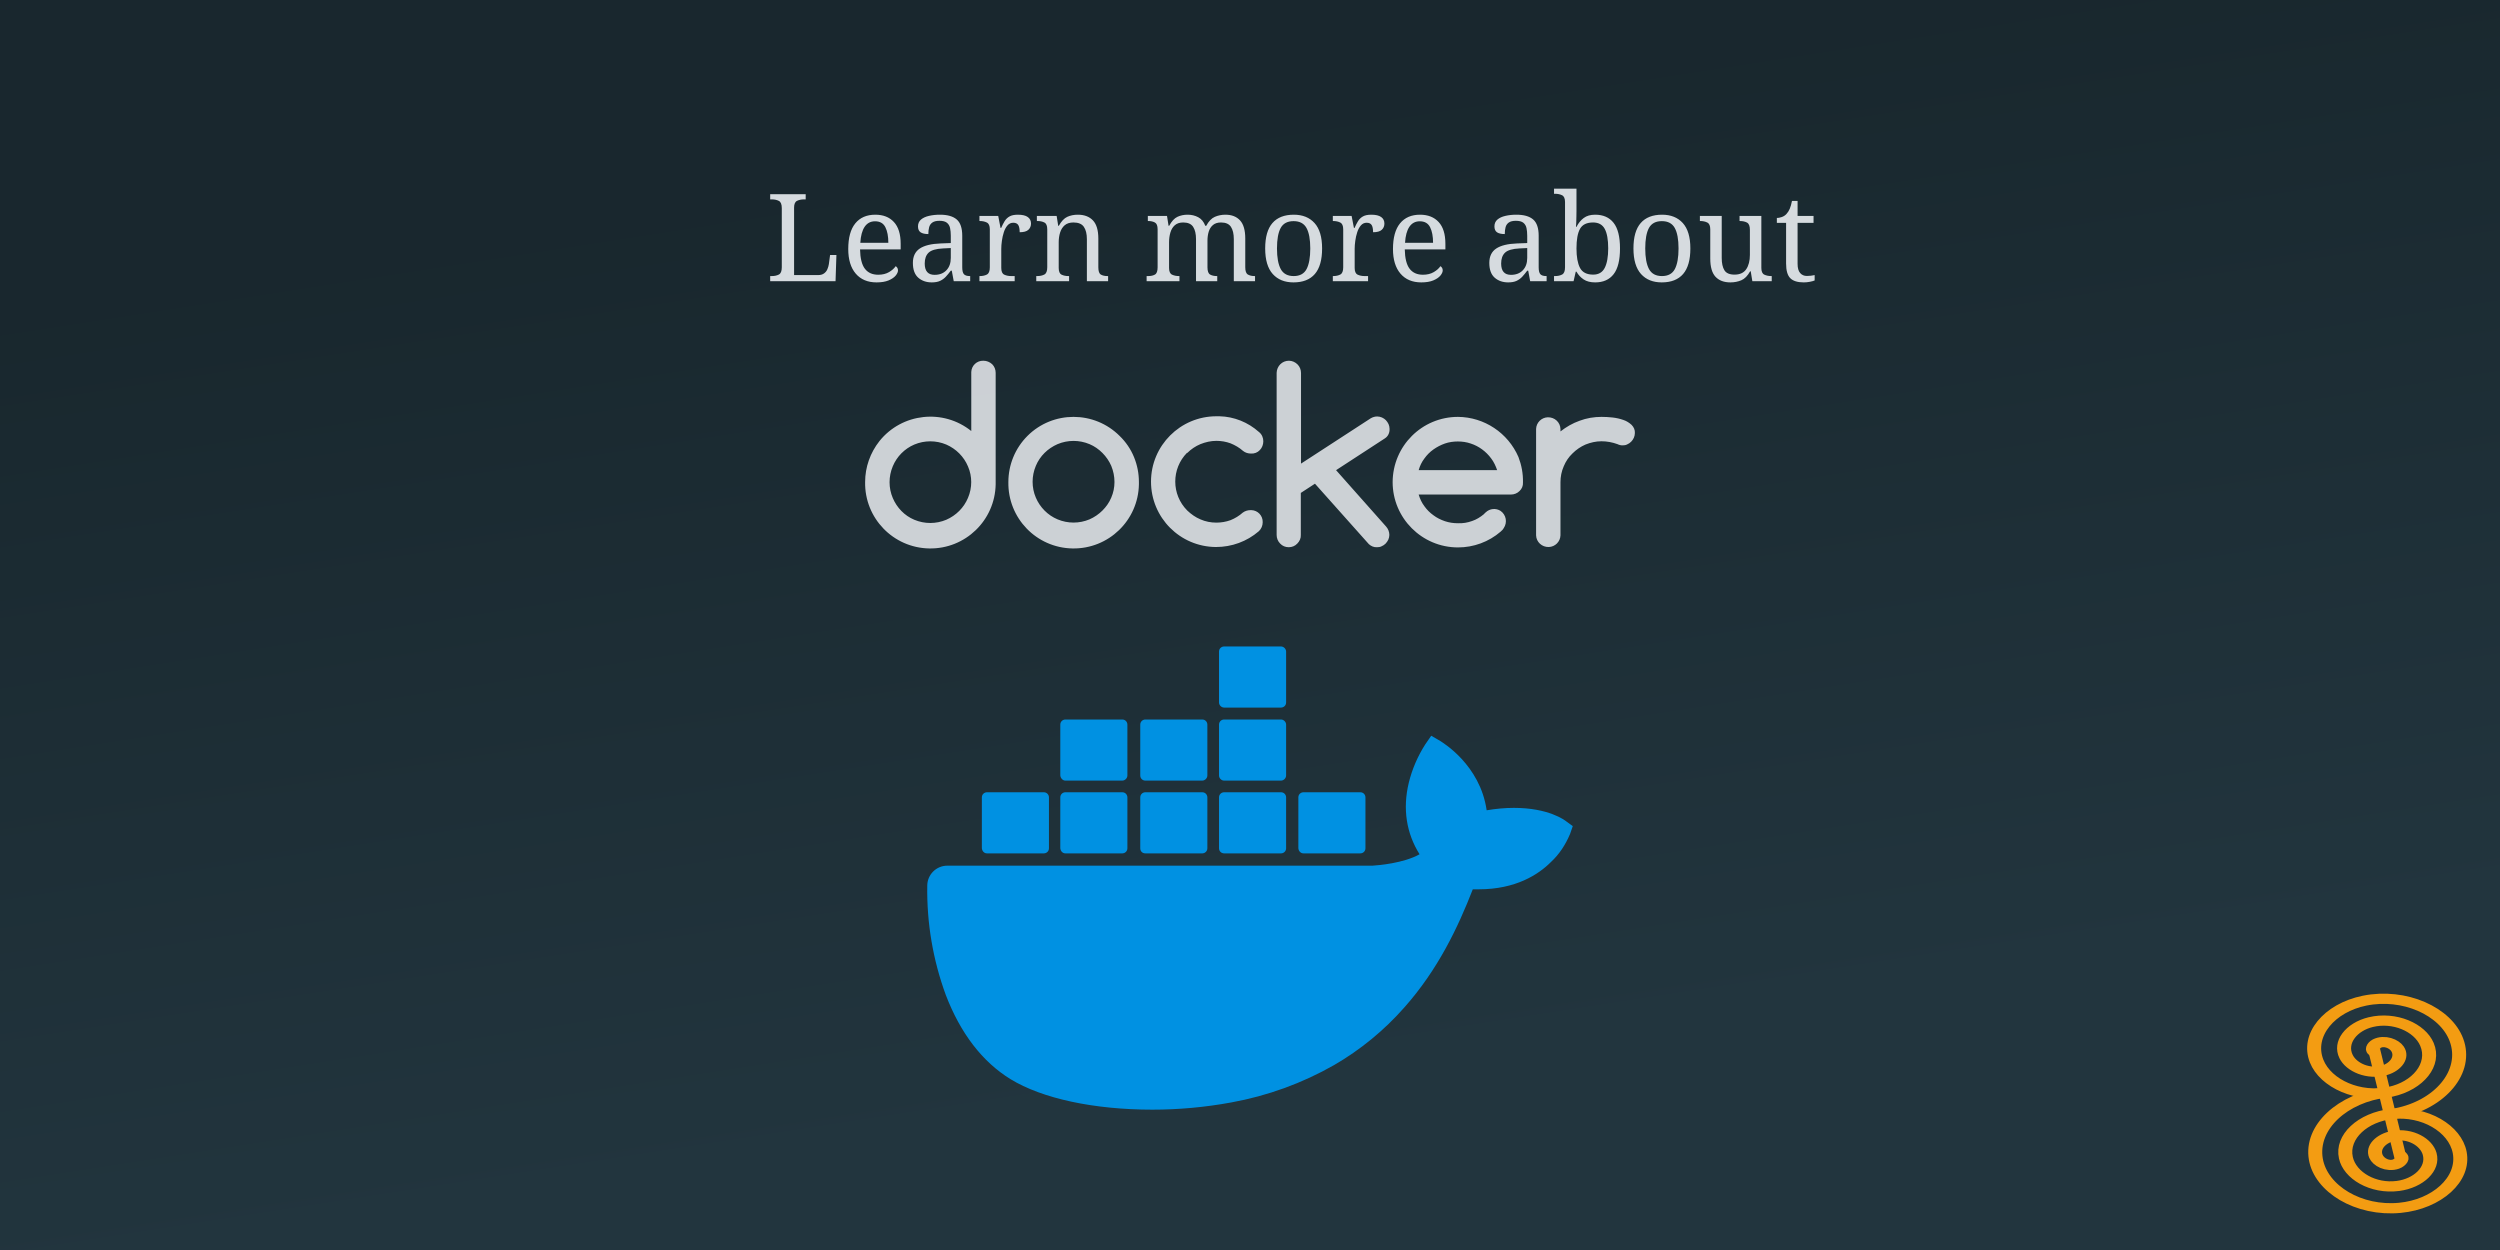
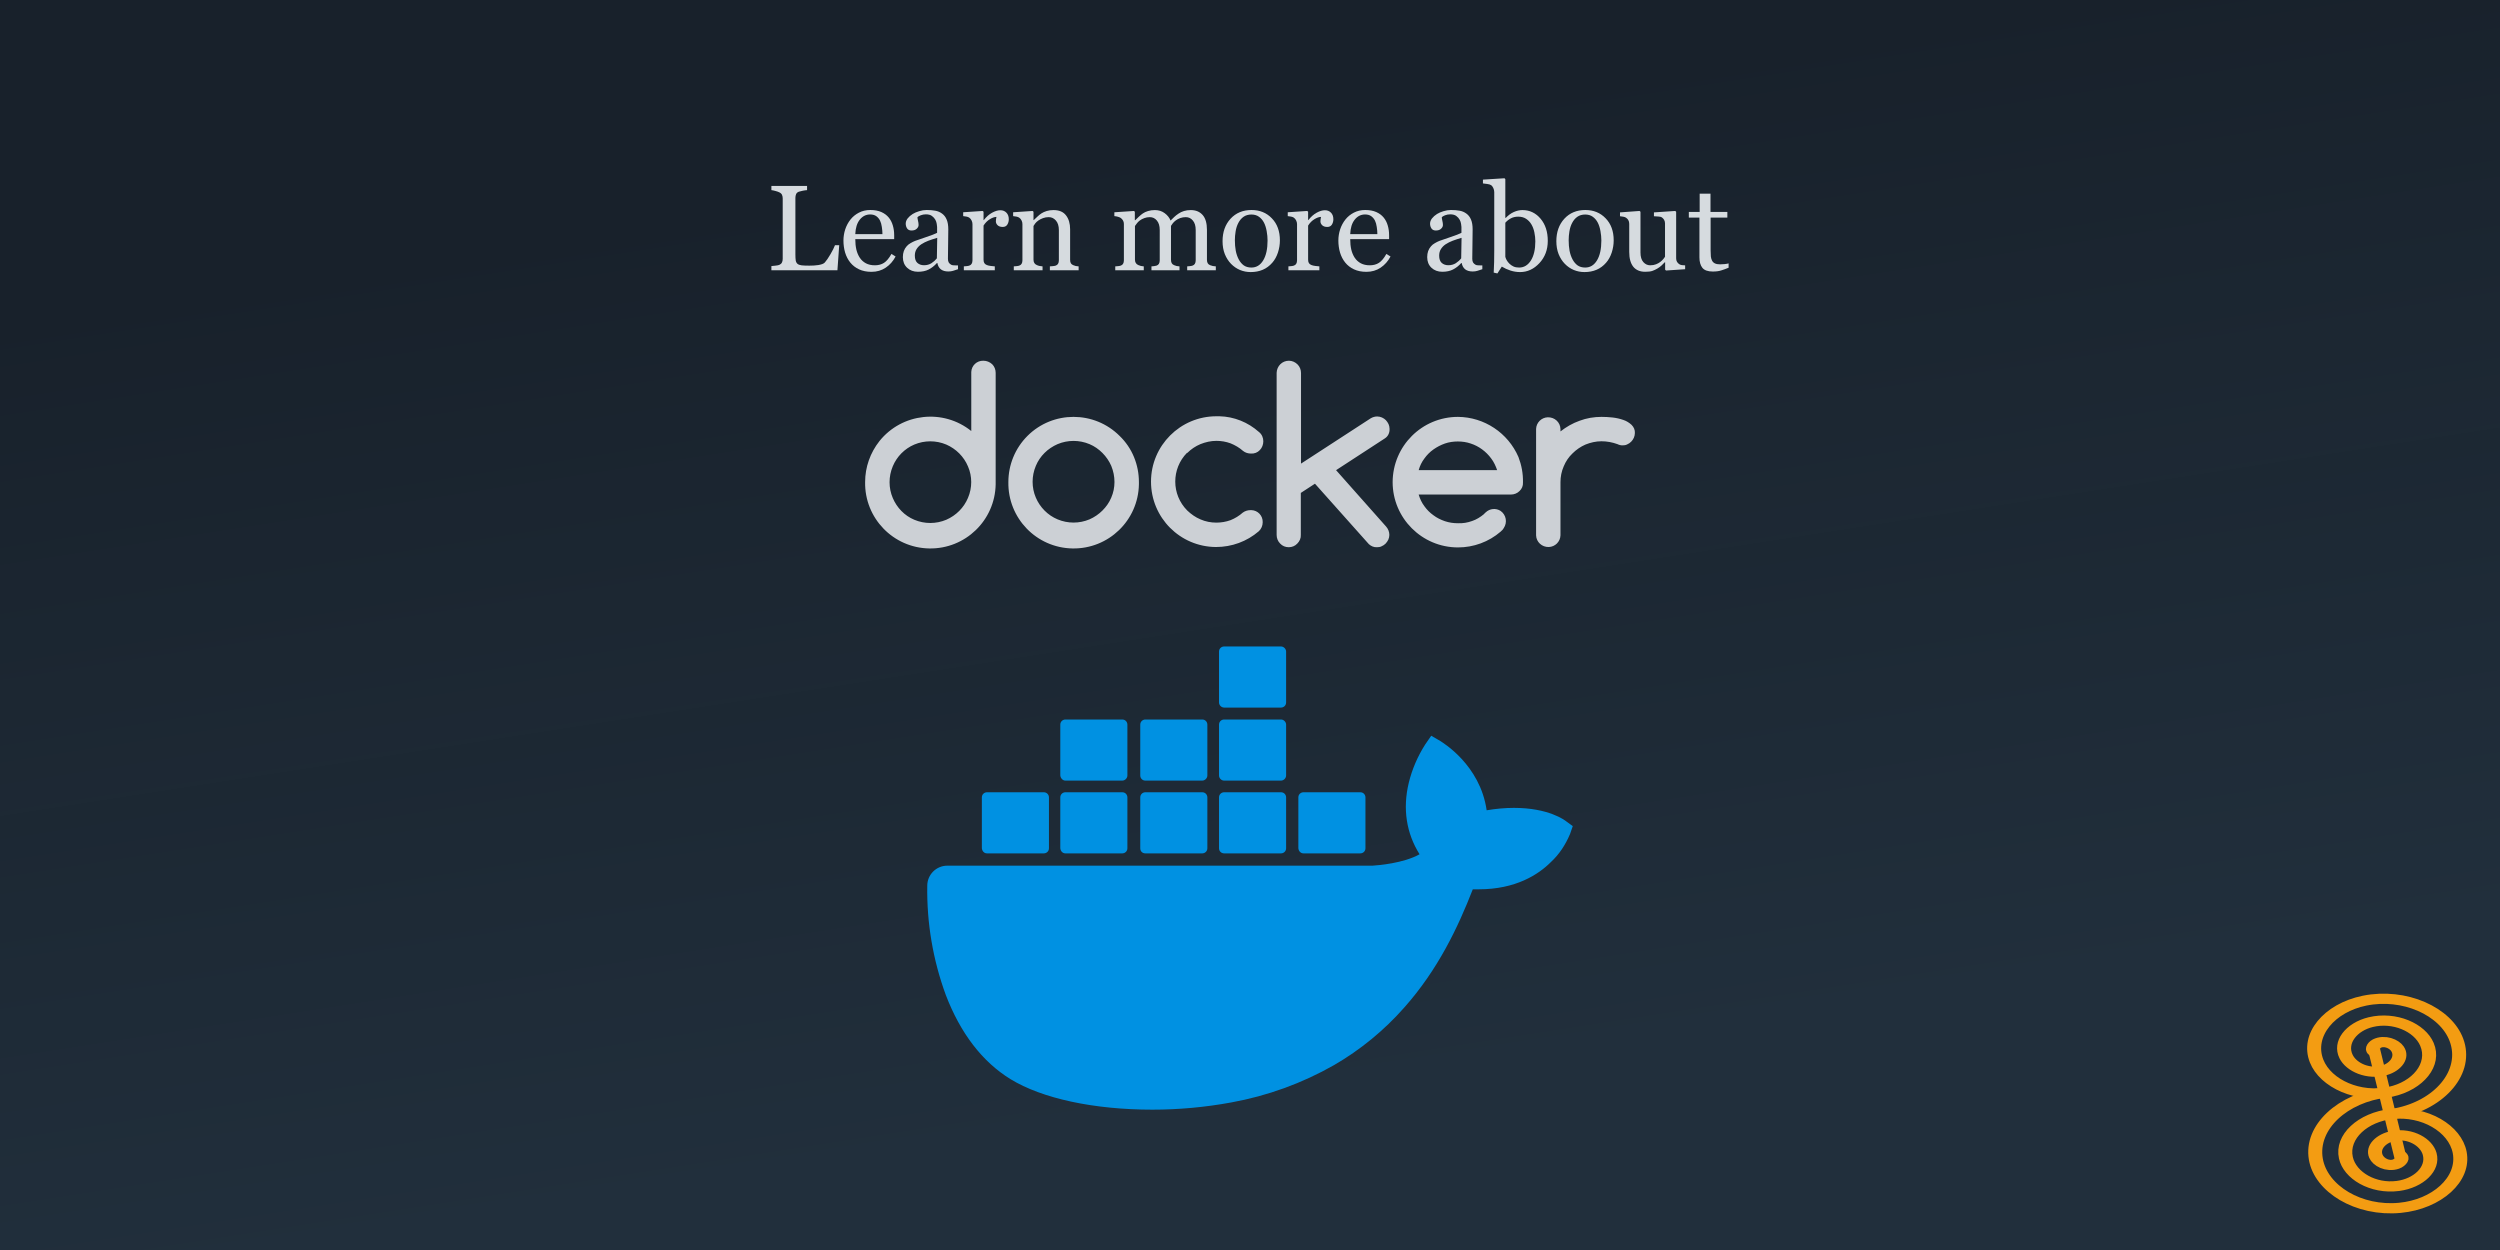
<svg xmlns="http://www.w3.org/2000/svg" xmlns:xlink="http://www.w3.org/1999/xlink" width="1024" height="512" viewBox="0 0 1024 512" id="svg2" version="1.1">
  <defs id="defs4">
    <linearGradient id="linearGradient4542">
      <stop style="stop-color:#ebedef;stop-opacity:1;" offset="0" id="stop4538" />
      <stop style="stop-color:#ebedef;stop-opacity:0;" offset="1" id="stop4540" />
    </linearGradient>
    <rect x="-53.125" y="1432.55" width="862.5" height="918.75" id="rect1298" />
    <linearGradient id="linearGradient5741">
-       <stop style="stop-color:#212f3c;stop-opacity:0.941" offset="0" id="stop5743" />
-       <stop style="stop-color:#17202a;stop-opacity:0.941" offset="1" id="stop5745" />
+       <stop style="stop-color:#212f3c;stop-opacity:1" offset="0" id="stop5743" />
+       <stop style="stop-color:#17202a;stop-opacity:0.996" offset="1" id="stop5745" />
    </linearGradient>
    <linearGradient xlink:href="#linearGradient5741" id="linearGradient5747" x1="553.625" y1="989.862" x2="491.688" y2="591.425" gradientUnits="userSpaceOnUse" gradientTransform="translate(1.062557,-1.312378)" />
    <linearGradient xlink:href="#linearGradient4542" id="linearGradient4544" x1="315.54" y1="637.812" x2="707.315" y2="637.812" gradientUnits="userSpaceOnUse" />
  </defs>
  <g style="display:inline" id="layer1" transform="translate(0,-540.3622)">
-     <rect style="opacity:1;fill:#22995f;fill-opacity:0.941;stroke:none;stroke-width:5;stroke-linecap:round;stroke-linejoin:round;stroke-miterlimit:4;stroke-dasharray:none;stroke-opacity:1" id="rect4164" width="1024" height="512" x="0" y="540.362" />
    <rect style="opacity:1;fill:url(#linearGradient5747);fill-opacity:1;stroke:none;stroke-width:5;stroke-linecap:round;stroke-linejoin:round;stroke-miterlimit:4;stroke-dasharray:none;stroke-opacity:1" id="rect4164-4" width="1024" height="512" x="0" y="540.362" />
    <flowRoot xml:space="preserve" id="flowRoot4235" style="font-style:normal;font-weight:normal;line-height:0.01%;font-family:sans-serif;letter-spacing:0px;word-spacing:0px;fill:#000000;fill-opacity:1;stroke:none;stroke-width:1px;stroke-linecap:butt;stroke-linejoin:miter;stroke-opacity:1" transform="matrix(0.9989634,0,0,0.9974429,1.061456,1.381783)">
      <flowRegion id="flowRegion4237">
        <rect id="rect4239" width="218.75" height="14.062" x="150.781" y="642.969" />
      </flowRegion>
      <flowPara id="flowPara4241" style="font-size:10px;line-height:1.25"> </flowPara>
    </flowRoot>
-     <text xml:space="preserve" style="font-style:normal;font-variant:normal;font-weight:normal;font-stretch:normal;line-height:0%;font-family:Georgia;-inkscape-font-specification:Georgia;letter-spacing:0px;word-spacing:0px;fill:#d6dbdf;fill-opacity:1;stroke:none;stroke-width:1px;stroke-linecap:butt;stroke-linejoin:miter;stroke-opacity:1" x="313.335" y="656.029" id="text4440" transform="scale(1.000762,0.9992387)">
-       <tspan id="tspan4442" x="313.335" y="656.029" style="font-style:normal;font-variant:normal;font-weight:normal;font-stretch:normal;font-size:49.91px;line-height:1.25;font-family:Georgia;-inkscape-font-specification:Georgia;fill:#d6dbdf;fill-opacity:1">Learn more about</tspan>
-     </text>
+     <g aria-label="Learn more about" transform="scale(1.000762,0.9992387)" style="font-style:normal;font-variant:normal;font-weight:normal;font-stretch:normal;line-height:0%;font-family:Georgia;-inkscape-font-specification:Georgia;letter-spacing:0px;word-spacing:0px;fill:#d6dbdf;fill-opacity:1;stroke:none;stroke-width:1px;stroke-linecap:butt;stroke-linejoin:miter;stroke-opacity:1" id="text4440">
+       <path d="m 343.48,641.283 -0.731,10.284 h -27.027 v -1.73 q 0.585,-0.049 1.682,-0.171 1.121,-0.122 1.56,-0.317 0.731,-0.317 1.048,-0.926 0.341,-0.609 0.341,-1.56 v -24.76 q 0,-0.829 -0.292,-1.462 -0.268,-0.634 -1.097,-1.024 -0.561,-0.292 -1.584,-0.561 -0.999,-0.292 -1.657,-0.341 v -1.73 h 14.598 v 1.73 q -0.682,0.024 -1.779,0.244 -1.072,0.219 -1.56,0.39 -0.829,0.292 -1.145,0.999 -0.292,0.707 -0.292,1.511 v 23.225 q 0,1.608 0.146,2.51 0.171,0.877 0.755,1.365 0.561,0.439 1.657,0.585 1.121,0.122 3.119,0.122 0.902,0 1.877,-0.049 0.975,-0.049 1.852,-0.195 0.853,-0.146 1.56,-0.39 0.731,-0.268 1.072,-0.658 0.999,-1.121 2.315,-3.387 1.34,-2.291 1.852,-3.704 z" style="font-style:normal;font-variant:normal;font-weight:normal;font-stretch:normal;font-size:49.91px;line-height:1.25;font-family:Georgia;-inkscape-font-specification:Georgia;fill:#d6dbdf;fill-opacity:1" id="path843" />
+       <path d="m 366.559,645.914 q -1.511,2.876 -4.045,4.582 -2.534,1.706 -5.824,1.706 -2.9,0 -5.093,-1.024 -2.169,-1.024 -3.582,-2.778 -1.413,-1.755 -2.12,-4.094 -0.682,-2.34 -0.682,-4.947 0,-2.34 0.731,-4.582 0.755,-2.266 2.193,-4.07 1.389,-1.73 3.436,-2.778 2.071,-1.072 4.63,-1.072 2.632,0 4.508,0.829 1.877,0.829 3.046,2.266 1.121,1.365 1.657,3.217 0.561,1.852 0.561,4.021 v 1.608 h -15.914 q 0,2.364 0.439,4.289 0.463,1.925 1.438,3.387 0.95,1.413 2.486,2.242 1.535,0.804 3.656,0.804 2.169,0 3.729,-0.999 1.584,-1.024 3.046,-3.656 z m -5.386,-9.163 q 0,-1.365 -0.244,-2.924 -0.219,-1.56 -0.731,-2.608 -0.561,-1.121 -1.535,-1.828 -0.975,-0.707 -2.51,-0.707 -2.559,0 -4.265,2.145 -1.682,2.12 -1.828,5.922 z" style="font-style:normal;font-variant:normal;font-weight:normal;font-stretch:normal;font-size:49.91px;line-height:1.25;font-family:Georgia;-inkscape-font-specification:Georgia;fill:#d6dbdf;fill-opacity:1" id="path845" />
+       <path d="m 392.099,651.129 q -1.145,0.414 -2.023,0.658 -0.853,0.268 -1.95,0.268 -1.901,0 -3.046,-0.877 -1.121,-0.902 -1.438,-2.608 h -0.146 q -1.584,1.755 -3.412,2.681 -1.803,0.926 -4.362,0.926 -2.705,0 -4.46,-1.657 -1.73,-1.657 -1.73,-4.338 0,-1.389 0.39,-2.486 0.39,-1.097 1.17,-1.974 0.609,-0.731 1.608,-1.292 0.999,-0.585 1.877,-0.926 1.097,-0.414 4.435,-1.535 3.363,-1.121 4.533,-1.755 v -2.413 q 0,-0.317 -0.146,-1.219 -0.122,-0.902 -0.561,-1.706 -0.487,-0.902 -1.389,-1.56 -0.877,-0.682 -2.51,-0.682 -1.121,0 -2.096,0.39 -0.95,0.366 -1.34,0.78 0,0.487 0.219,1.438 0.244,0.95 0.244,1.755 0,0.853 -0.78,1.56 -0.755,0.707 -2.12,0.707 -1.219,0 -1.803,-0.853 -0.561,-0.877 -0.561,-1.95 0,-1.121 0.78,-2.145 0.804,-1.024 2.071,-1.828 1.097,-0.682 2.656,-1.145 1.56,-0.487 3.046,-0.487 2.047,0 3.558,0.292 1.535,0.268 2.778,1.194 1.243,0.902 1.877,2.461 0.658,1.535 0.658,3.972 0,3.485 -0.073,6.19 -0.073,2.681 -0.073,5.873 0,0.95 0.317,1.511 0.341,0.561 1.024,0.95 0.366,0.219 1.145,0.244 0.804,0.024 1.633,0.024 z m -8.505,-12.867 q -2.071,0.609 -3.631,1.194 -1.56,0.585 -2.9,1.462 -1.218,0.829 -1.925,1.974 -0.707,1.121 -0.707,2.681 0,2.023 1.048,2.973 1.072,0.95 2.705,0.95 1.73,0 3.046,-0.829 1.316,-0.853 2.218,-1.998 z" style="font-style:normal;font-variant:normal;font-weight:normal;font-stretch:normal;font-size:49.91px;line-height:1.25;font-family:Georgia;-inkscape-font-specification:Georgia;fill:#d6dbdf;fill-opacity:1" id="path847" />
+       <path d="m 412.887,630.634 q 0,1.243 -0.609,2.218 -0.609,0.95 -1.877,0.95 -1.365,0 -2.096,-0.707 -0.707,-0.707 -0.707,-1.56 0,-0.536 0.073,-0.975 0.098,-0.439 0.171,-0.877 -1.145,0 -2.681,0.926 -1.535,0.926 -2.608,2.632 v 13.988 q 0,0.853 0.317,1.389 0.341,0.536 1.048,0.804 0.609,0.244 1.56,0.366 0.975,0.122 1.682,0.171 v 1.608 h -12.672 v -1.608 q 0.561,-0.049 1.145,-0.098 0.609,-0.049 1.048,-0.195 0.682,-0.219 0.999,-0.755 0.341,-0.561 0.341,-1.438 v -14.841 q 0,-0.755 -0.366,-1.487 -0.341,-0.731 -0.975,-1.17 -0.463,-0.292 -1.097,-0.414 -0.634,-0.146 -1.365,-0.195 v -1.584 l 7.993,-0.536 0.341,0.341 v 3.387 h 0.122 q 1.511,-1.974 3.363,-2.998 1.852,-1.024 3.387,-1.024 1.535,0 2.486,0.999 0.975,0.999 0.975,2.681 z" style="font-style:normal;font-variant:normal;font-weight:normal;font-stretch:normal;font-size:49.91px;line-height:1.25;font-family:Georgia;-inkscape-font-specification:Georgia;fill:#d6dbdf;fill-opacity:1" id="path849" />
+       <path d="m 441.473,651.568 h -11.771 v -1.608 q 0.561,-0.049 1.219,-0.098 0.682,-0.049 1.121,-0.195 0.682,-0.219 0.999,-0.755 0.341,-0.561 0.341,-1.438 V 635.118 q 0,-2.559 -1.219,-3.948 -1.194,-1.389 -2.924,-1.389 -1.292,0 -2.364,0.414 -1.072,0.39 -1.901,0.975 -0.804,0.561 -1.292,1.219 -0.463,0.634 -0.682,1.024 v 13.818 q 0,0.829 0.341,1.365 0.341,0.536 1.024,0.829 0.512,0.244 1.097,0.366 0.609,0.122 1.243,0.171 v 1.608 h -11.771 v -1.608 q 0.561,-0.049 1.145,-0.098 0.609,-0.049 1.048,-0.195 0.682,-0.219 0.999,-0.755 0.341,-0.561 0.341,-1.438 v -14.841 q 0,-0.829 -0.366,-1.511 -0.341,-0.707 -0.975,-1.145 -0.463,-0.292 -1.097,-0.414 -0.634,-0.146 -1.365,-0.195 v -1.584 l 7.993,-0.536 0.341,0.341 v 3.387 h 0.122 q 0.585,-0.585 1.462,-1.389 0.877,-0.829 1.657,-1.34 0.902,-0.585 2.145,-0.975 1.243,-0.39 2.803,-0.39 3.461,0 5.118,2.169 1.682,2.145 1.682,5.727 v 12.502 q 0,0.853 0.292,1.389 0.292,0.512 0.999,0.804 0.585,0.244 0.999,0.341 0.439,0.098 1.194,0.146 z" style="font-style:normal;font-variant:normal;font-weight:normal;font-stretch:normal;font-size:49.91px;line-height:1.25;font-family:Georgia;-inkscape-font-specification:Georgia;fill:#d6dbdf;fill-opacity:1" id="path851" />
+       <path d="m 497.622,651.568 h -11.722 v -1.608 q 0.561,-0.049 1.121,-0.098 0.585,-0.049 1.024,-0.195 0.682,-0.219 0.999,-0.755 0.341,-0.561 0.341,-1.438 v -12.404 q 0,-2.534 -1.17,-3.899 -1.145,-1.389 -2.876,-1.389 -1.194,0 -2.242,0.366 -1.048,0.366 -1.925,1.024 -0.707,0.536 -1.194,1.17 -0.463,0.609 -0.707,1.024 v 13.867 q 0,0.853 0.292,1.413 0.292,0.536 0.999,0.829 0.561,0.219 0.999,0.341 0.463,0.098 1.194,0.146 v 1.608 h -11.478 v -1.608 q 0.561,-0.049 1.072,-0.098 0.536,-0.049 0.975,-0.195 0.682,-0.219 0.999,-0.755 0.341,-0.561 0.341,-1.438 v -12.404 q 0,-2.534 -1.17,-3.899 -1.145,-1.389 -2.876,-1.389 -1.194,0 -2.242,0.39 -1.048,0.366 -1.925,1.024 -0.707,0.536 -1.194,1.219 -0.487,0.658 -0.731,0.999 v 13.769 q 0,0.829 0.341,1.389 0.341,0.561 1.024,0.853 0.512,0.244 1.048,0.366 0.536,0.122 1.194,0.171 v 1.608 h -11.673 v -1.608 q 0.561,-0.049 1.145,-0.098 0.609,-0.049 1.048,-0.195 0.682,-0.219 0.999,-0.755 0.341,-0.561 0.341,-1.438 v -14.939 q 0,-0.78 -0.366,-1.389 -0.341,-0.634 -0.975,-1.072 -0.463,-0.292 -1.145,-0.463 -0.682,-0.195 -1.413,-0.244 v -1.584 l 8.042,-0.536 0.341,0.341 v 3.436 h 0.171 q 0.609,-0.609 1.487,-1.438 0.877,-0.829 1.633,-1.34 0.853,-0.585 2.12,-0.975 1.292,-0.39 2.778,-0.39 2.34,0 4.021,1.267 1.682,1.243 2.413,3.022 0.877,-0.853 1.535,-1.487 0.682,-0.658 1.779,-1.389 0.926,-0.634 2.169,-1.024 1.267,-0.39 2.803,-0.39 3.046,0 4.825,1.998 1.779,1.998 1.779,6.141 v 12.209 q 0,0.853 0.292,1.413 0.292,0.536 0.999,0.829 0.561,0.219 1.097,0.341 0.561,0.098 1.243,0.146 z" style="font-style:normal;font-variant:normal;font-weight:normal;font-stretch:normal;font-size:49.91px;line-height:1.25;font-family:Georgia;-inkscape-font-specification:Georgia;fill:#d6dbdf;fill-opacity:1" id="path853" />
+       <path d="m 523.844,639.309 q 0,2.534 -0.804,4.996 -0.804,2.437 -2.291,4.143 -1.682,1.95 -3.899,2.9 -2.218,0.95 -4.972,0.95 -2.291,0 -4.362,-0.853 -2.071,-0.877 -3.68,-2.534 -1.584,-1.633 -2.534,-3.972 -0.926,-2.364 -0.926,-5.288 0,-5.63 3.266,-9.212 3.29,-3.582 8.603,-3.582 5.045,0 8.31,3.412 3.29,3.387 3.29,9.041 z m -5.045,0.049 q 0,-1.828 -0.366,-3.85 -0.366,-2.047 -1.097,-3.461 -0.78,-1.511 -2.047,-2.413 -1.267,-0.926 -3.095,-0.926 -1.877,0 -3.217,0.926 -1.316,0.926 -2.145,2.534 -0.78,1.487 -1.097,3.387 -0.317,1.901 -0.317,3.68 0,2.34 0.366,4.338 0.39,1.974 1.218,3.534 0.829,1.56 2.071,2.461 1.267,0.877 3.119,0.877 3.046,0 4.825,-2.949 1.779,-2.949 1.779,-8.14 z" style="font-style:normal;font-variant:normal;font-weight:normal;font-stretch:normal;font-size:49.91px;line-height:1.25;font-family:Georgia;-inkscape-font-specification:Georgia;fill:#d6dbdf;fill-opacity:1" id="path855" />
+       <path d="m 545.729,630.634 q 0,1.243 -0.609,2.218 -0.609,0.95 -1.877,0.95 -1.365,0 -2.096,-0.707 -0.707,-0.707 -0.707,-1.56 0,-0.536 0.073,-0.975 0.098,-0.439 0.171,-0.877 -1.145,0 -2.681,0.926 -1.535,0.926 -2.608,2.632 v 13.988 q 0,0.853 0.317,1.389 0.341,0.536 1.048,0.804 0.609,0.244 1.56,0.366 0.975,0.122 1.682,0.171 v 1.608 h -12.672 v -1.608 q 0.561,-0.049 1.145,-0.098 0.609,-0.049 1.048,-0.195 0.682,-0.219 0.999,-0.755 0.341,-0.561 0.341,-1.438 v -14.841 q 0,-0.755 -0.366,-1.487 -0.341,-0.731 -0.975,-1.17 -0.463,-0.292 -1.097,-0.414 -0.634,-0.146 -1.365,-0.195 v -1.584 l 7.993,-0.536 0.341,0.341 v 3.387 h 0.122 q 1.511,-1.974 3.363,-2.998 1.852,-1.024 3.387,-1.024 1.535,0 2.486,0.999 0.975,0.999 0.975,2.681 z" style="font-style:normal;font-variant:normal;font-weight:normal;font-stretch:normal;font-size:49.91px;line-height:1.25;font-family:Georgia;-inkscape-font-specification:Georgia;fill:#d6dbdf;fill-opacity:1" id="path857" />
+       <path d="m 569.124,645.914 q -1.511,2.876 -4.045,4.582 -2.534,1.706 -5.824,1.706 -2.9,0 -5.093,-1.024 -2.169,-1.024 -3.582,-2.778 -1.413,-1.755 -2.12,-4.094 -0.682,-2.34 -0.682,-4.947 0,-2.34 0.731,-4.582 0.755,-2.266 2.193,-4.07 1.389,-1.73 3.436,-2.778 2.071,-1.072 4.63,-1.072 2.632,0 4.508,0.829 1.877,0.829 3.046,2.266 1.121,1.365 1.657,3.217 0.561,1.852 0.561,4.021 v 1.608 h -15.914 q 0,2.364 0.439,4.289 0.463,1.925 1.438,3.387 0.95,1.413 2.486,2.242 1.535,0.804 3.656,0.804 2.169,0 3.729,-0.999 1.584,-1.024 3.046,-3.656 z m -5.386,-9.163 q 0,-1.365 -0.244,-2.924 -0.219,-1.56 -0.731,-2.608 -0.561,-1.121 -1.535,-1.828 -0.975,-0.707 -2.51,-0.707 -2.559,0 -4.265,2.145 -1.682,2.12 -1.828,5.922 z" style="font-style:normal;font-variant:normal;font-weight:normal;font-stretch:normal;font-size:49.91px;line-height:1.25;font-family:Georgia;-inkscape-font-specification:Georgia;fill:#d6dbdf;fill-opacity:1" id="path859" />
+       <path d="m 606.703,651.129 q -1.145,0.414 -2.023,0.658 -0.853,0.268 -1.95,0.268 -1.901,0 -3.046,-0.877 -1.121,-0.902 -1.438,-2.608 h -0.146 q -1.584,1.755 -3.412,2.681 -1.803,0.926 -4.362,0.926 -2.705,0 -4.46,-1.657 -1.73,-1.657 -1.73,-4.338 0,-1.389 0.39,-2.486 0.39,-1.097 1.17,-1.974 0.609,-0.731 1.608,-1.292 0.999,-0.585 1.877,-0.926 1.097,-0.414 4.435,-1.535 3.363,-1.121 4.533,-1.755 v -2.413 q 0,-0.317 -0.146,-1.219 -0.122,-0.902 -0.561,-1.706 -0.487,-0.902 -1.389,-1.56 -0.877,-0.682 -2.51,-0.682 -1.121,0 -2.096,0.39 -0.95,0.366 -1.34,0.78 0,0.487 0.219,1.438 0.244,0.95 0.244,1.755 0,0.853 -0.78,1.56 -0.755,0.707 -2.12,0.707 -1.219,0 -1.803,-0.853 -0.561,-0.877 -0.561,-1.95 0,-1.121 0.78,-2.145 0.804,-1.024 2.071,-1.828 1.097,-0.682 2.656,-1.145 1.56,-0.487 3.046,-0.487 2.047,0 3.558,0.292 1.535,0.268 2.778,1.194 1.243,0.902 1.877,2.461 0.658,1.535 0.658,3.972 0,3.485 -0.073,6.19 -0.073,2.681 -0.073,5.873 0,0.95 0.317,1.511 0.341,0.561 1.024,0.95 0.366,0.219 1.145,0.244 0.804,0.024 1.633,0.024 z m -8.505,-12.867 q -2.071,0.609 -3.631,1.194 -1.56,0.585 -2.9,1.462 -1.219,0.829 -1.925,1.974 -0.707,1.121 -0.707,2.681 0,2.023 1.048,2.973 1.072,0.95 2.705,0.95 1.73,0 3.046,-0.829 1.316,-0.853 2.218,-1.998 z" style="font-style:normal;font-variant:normal;font-weight:normal;font-stretch:normal;font-size:49.91px;line-height:1.25;font-family:Georgia;-inkscape-font-specification:Georgia;fill:#d6dbdf;fill-opacity:1" id="path861" />
+       <path d="m 633.485,639.529 q 0,5.41 -3.412,9.09 -3.412,3.68 -7.92,3.68 -1.974,0 -3.899,-0.609 -1.901,-0.609 -3.582,-1.633 l -1.803,2.803 -1.511,-0.341 q 0.122,-1.803 0.171,-4.338 0.049,-2.534 0.049,-4.898 v -23.785 q 0,-0.829 -0.39,-1.657 -0.366,-0.829 -0.95,-1.194 -0.463,-0.317 -1.56,-0.463 -1.072,-0.171 -1.73,-0.219 v -1.56 l 8.822,-0.561 0.341,0.366 v 15.841 l 0.171,0.049 q 1.511,-1.608 3.29,-2.413 1.803,-0.804 3.534,-0.804 4.435,0 7.409,3.509 2.973,3.509 2.973,9.139 z m -5.093,0.171 q 0,-1.803 -0.39,-3.68 -0.39,-1.877 -1.218,-3.266 -0.829,-1.413 -2.169,-2.291 -1.34,-0.877 -3.217,-0.877 -1.706,0 -2.998,0.682 -1.267,0.658 -2.291,1.803 v 13.988 q 0.146,0.585 0.561,1.365 0.439,0.78 1.17,1.487 0.731,0.682 1.657,1.121 0.926,0.414 2.266,0.414 2.973,0 4.801,-2.876 1.828,-2.876 1.828,-7.872 z" style="font-style:normal;font-variant:normal;font-weight:normal;font-stretch:normal;font-size:49.91px;line-height:1.25;font-family:Georgia;-inkscape-font-specification:Georgia;fill:#d6dbdf;fill-opacity:1" id="path863" />
+       <path d="m 660.463,639.309 q 0,2.534 -0.804,4.996 -0.804,2.437 -2.291,4.143 -1.682,1.95 -3.899,2.9 -2.218,0.95 -4.972,0.95 -2.291,0 -4.362,-0.853 -2.071,-0.877 -3.68,-2.534 -1.584,-1.633 -2.534,-3.972 -0.926,-2.364 -0.926,-5.288 0,-5.63 3.266,-9.212 3.29,-3.582 8.603,-3.582 5.045,0 8.31,3.412 3.29,3.387 3.29,9.041 z m -5.045,0.049 q 0,-1.828 -0.366,-3.85 -0.366,-2.047 -1.097,-3.461 -0.78,-1.511 -2.047,-2.413 -1.267,-0.926 -3.095,-0.926 -1.877,0 -3.217,0.926 -1.316,0.926 -2.145,2.534 -0.78,1.487 -1.097,3.387 -0.317,1.901 -0.317,3.68 0,2.34 0.366,4.338 0.39,1.974 1.219,3.534 0.829,1.56 2.071,2.461 1.267,0.877 3.119,0.877 3.046,0 4.825,-2.949 1.779,-2.949 1.779,-8.14 z" style="font-style:normal;font-variant:normal;font-weight:normal;font-stretch:normal;font-size:49.91px;line-height:1.25;font-family:Georgia;-inkscape-font-specification:Georgia;fill:#d6dbdf;fill-opacity:1" id="path865" />
+       <path d="m 689.707,651.129 -7.823,0.536 -0.366,-0.341 v -3.046 h -0.146 q -0.585,0.609 -1.316,1.316 -0.731,0.682 -1.682,1.243 -1.097,0.658 -2.12,0.999 -1.024,0.341 -2.9,0.341 -3.192,0 -4.874,-2.071 -1.657,-2.096 -1.657,-6.068 v -11.503 q 0,-0.877 -0.341,-1.462 -0.317,-0.609 -0.95,-1.048 -0.439,-0.292 -1.097,-0.414 -0.658,-0.146 -1.389,-0.195 v -1.584 l 8.018,-0.585 0.366,0.341 v 16.694 q 0,2.608 1.17,3.924 1.17,1.316 2.803,1.316 1.34,0 2.388,-0.414 1.048,-0.414 1.755,-0.975 0.658,-0.512 1.145,-1.072 0.512,-0.585 0.78,-1.072 v -13.623 q 0,-0.804 -0.341,-1.413 -0.341,-0.634 -0.95,-1.072 -0.439,-0.292 -1.316,-0.341 -0.853,-0.073 -1.925,-0.122 v -1.584 l 8.725,-0.585 0.366,0.341 v 19.082 q 0,0.829 0.341,1.413 0.341,0.585 0.95,0.999 0.439,0.268 1.048,0.366 0.609,0.073 1.34,0.098 z" style="font-style:normal;font-variant:normal;font-weight:normal;font-stretch:normal;font-size:49.91px;line-height:1.25;font-family:Georgia;-inkscape-font-specification:Georgia;fill:#d6dbdf;fill-opacity:1" id="path867" />
+       <path d="m 707.498,650.52 q -1.584,0.658 -2.998,1.097 -1.413,0.463 -3.461,0.463 -3.022,0 -4.265,-1.511 -1.219,-1.535 -1.219,-4.314 V 629.976 h -4.338 v -2.34 h 4.435 v -7.482 h 4.435 v 7.482 h 6.897 v 2.34 h -6.848 v 13.428 q 0,1.511 0.098,2.534 0.122,0.999 0.536,1.755 0.39,0.707 1.17,1.072 0.78,0.366 2.096,0.366 0.609,0 1.779,-0.098 1.194,-0.122 1.682,-0.292 z" style="font-style:normal;font-variant:normal;font-weight:normal;font-stretch:normal;font-size:49.91px;line-height:1.25;font-family:Georgia;-inkscape-font-specification:Georgia;fill:#d6dbdf;fill-opacity:1" id="path869" />
+     </g>
    <g id="g939" style="stroke:#f39c12;stroke-opacity:1" transform="matrix(0.1631649,0,0,0.1631657,894.0443,776.1178)">
      <path transform="matrix(-0.754511,0,0,-0.549522,1101.41,1279.467)" d="m 818.156,151.407 c 16.665,7.973 6.716,31.188 -4.317,38.904 -24.432,17.085 -56.677,0.43 -68.529,-23.727 -18.856,-38.431 5.729,-82.951 43.136,-98.155 C 840.469,47.285 897.929,80.282 916.226,130.975 939.866,196.471 898.273,267.105 834.271,288.381 755.351,314.616 671.435,264.342 647.24,187.016 618.353,94.696 677.355,-2.563 768.014,-29.64 873.721,-61.213 984.359,6.547 1014.296,110.543 1048.576,229.629 972.041,353.671 854.703,386.451 722.244,423.455 584.781,338.131 549.17,207.448 509.431,61.619 603.552,-89.276 747.582,-127.71 c 9.036,-2.411 18.19,-4.381 27.418,-5.902" id="path881-7" style="fill:none;fill-opacity:1;fill-rule:evenodd;stroke:#f39c12;stroke-width:46.59;stroke-miterlimit:4;stroke-dasharray:none;stroke-opacity:1" />
      <text transform="scale(1.006766,0.9932794)" id="text3340-3" y="1527.291" x="689.023" style="font-style:normal;font-weight:normal;font-size:12.09px;line-height:0%;font-family:sans-serif;letter-spacing:0px;word-spacing:0px;fill:#000000;fill-opacity:1;stroke:#f39c12;stroke-width:30;stroke-linecap:butt;stroke-linejoin:miter;stroke-miterlimit:4;stroke-dasharray:none;stroke-opacity:1" xml:space="preserve">
        <tspan style="font-size:39.958px;line-height:1.25;stroke:#f39c12;stroke-width:30;stroke-miterlimit:4;stroke-dasharray:none;stroke-opacity:1" y="1527.291" x="689.023" id="tspan3342-6"> </tspan>
      </text>
      <path transform="matrix(0.754511,0,0,0.549522,1094.754,1224.256)" d="m -729.379,420.178 c 15.131,11.98 1.377,33.941 -11.812,40.296 -27.878,13.433 -58.409,-8.384 -66.912,-35.179 -13.306,-41.932 18.163,-83.597 58.546,-93.528 55.698,-13.697 109.024,27.941 120.144,81.912 14.294,69.383 -37.711,134.561 -105.279,146.759 -83.036,14.991 -160.156,-47.476 -173.375,-128.646 -15.744,-96.675 57.238,-185.787 152.012,-199.991 110.305,-16.531 211.442,66.998 226.607,175.379 17.341,123.931 -76.756,237.112 -198.746,253.222 -137.554,18.166 -262.794,-86.513 -279.838,-222.112 -18.395,-146.344 89.313,-280.992 233.033,-304.68" id="path881" style="fill:none;fill-opacity:1;fill-rule:evenodd;stroke:#f39c12;stroke-width:46.59;stroke-miterlimit:4;stroke-dasharray:none;stroke-opacity:1" />
      <path id="path941" d="m 479.462,1186.029 68.025,279.063" style="fill:none;stroke:#f39c12;stroke-width:30;stroke-linecap:butt;stroke-linejoin:miter;stroke-miterlimit:4;stroke-dasharray:none;stroke-opacity:1" />
    </g>
    <text xml:space="preserve" id="text1296" style="font-size:26.667px;line-height:1.25;font-family:Verdana;-inkscape-font-specification:Verdana;white-space:pre;shape-inside:url(#rect1298);" />
    <g id="g842" transform="matrix(2.152025,0,0,2.152025,379.8302,805.1572)">
      <path id="path840" d="m 121.68,33.34 c -0.34,-0.28 -3.42,-2.62 -10.03,-2.62 -1.71,0 -3.48,0.17 -5.19,0.46 -1.25,-8.72 -8.49,-12.94 -8.78,-13.16 l -1.77,-1.03 -1.14,1.65 c -1.42,2.22 -2.51,4.73 -3.13,7.29 -1.2,4.96 -0.46,9.63 2.05,13.62 -3.02,1.71 -7.92,2.11 -8.95,2.17 H 3.81 c -2.11,0 -3.82,1.71 -3.82,3.82 -0.11,7.07 1.08,14.13 3.53,20.8 2.79,7.29 6.95,12.71 12.31,16.01 6.04,3.7 15.9,5.81 27.01,5.81 5.01,0 10.03,-0.46 14.99,-1.37 6.9,-1.25 13.51,-3.65 19.6,-7.12 5.02,-2.91 9.52,-6.61 13.34,-10.94 6.44,-7.24 10.26,-15.33 13.05,-22.51 0.4,0 0.74,0 1.14,0 7.01,0 11.34,-2.79 13.73,-5.19 1.6,-1.48 2.79,-3.31 3.65,-5.36 l 0.51,-1.48 z m -50.09,6.04 h 10.83 c 0.51,0 0.97,-0.4 0.97,-0.97 v -9.69 c 0,-0.51 -0.4,-0.97 -0.97,-0.97 v 0 H 71.59 c -0.51,0 -0.97,0.4 -0.97,0.97 v 0 9.69 c 0.06,0.57 0.46,0.97 0.97,0.97 z M 56.49,11.63 h 10.83 c 0.51,0 0.97,-0.4 0.97,-0.97 V 0.97 C 68.29,0.46 67.83,0 67.32,0 H 56.49 c -0.51,0 -0.97,0.4 -0.97,0.97 v 0 9.69 c 0,0.51 0.45,0.97 0.97,0.97 z m 0,13.9 h 10.83 c 0.51,0 0.97,-0.46 0.97,-0.97 v -9.69 c 0,-0.51 -0.46,-0.97 -0.97,-0.97 H 56.49 c -0.51,0 -0.97,0.4 -0.97,0.97 v 0 9.69 c 0,0.52 0.45,0.97 0.97,0.97 z m -14.99,0 h 10.83 c 0.51,0 0.97,-0.46 0.97,-0.97 v -9.69 c 0,-0.51 -0.4,-0.97 -0.97,-0.97 v 0 H 41.5 c -0.51,0 -0.97,0.4 -0.97,0.97 v 0 9.69 c 0,0.52 0.4,0.97 0.97,0.97 z m -15.22,0 h 10.83 c 0.51,0 0.97,-0.46 0.97,-0.97 v -9.69 c 0,-0.51 -0.4,-0.97 -0.97,-0.97 v 0 H 26.28 c -0.51,0 -0.97,0.4 -0.97,0.97 v 9.69 c 0.06,0.52 0.46,0.97 0.97,0.97 z m 30.21,13.85 h 10.83 c 0.51,0 0.97,-0.4 0.97,-0.97 v -9.69 c 0,-0.51 -0.4,-0.97 -0.97,-0.97 v 0 H 56.49 c -0.51,0 -0.97,0.4 -0.97,0.97 v 0 9.69 c 0,0.57 0.45,0.97 0.97,0.97 z m -14.99,0 h 10.83 c 0.51,0 0.97,-0.4 0.97,-0.97 v 0 -9.69 c 0,-0.51 -0.4,-0.97 -0.97,-0.97 v 0 H 41.5 c -0.51,0 -0.97,0.4 -0.97,0.97 v 0 9.69 c 0,0.57 0.4,0.97 0.97,0.97 z m -15.22,0 h 10.83 c 0.51,0 0.97,-0.4 0.97,-0.97 v 0 -9.69 c 0,-0.51 -0.4,-0.97 -0.97,-0.97 v 0 H 26.28 c -0.51,0 -0.97,0.4 -0.97,0.97 v 9.69 c 0.06,0.57 0.46,0.97 0.97,0.97 z m -14.93,0 h 10.83 c 0.51,0 0.97,-0.4 0.97,-0.97 v 0 -9.69 c 0,-0.51 -0.4,-0.97 -0.97,-0.97 v 0 H 11.35 c -0.51,0 -0.97,0.4 -0.97,0.97 v 0 9.69 c 0.06,0.57 0.46,0.97 0.97,0.97 z" class="st0" style="fill:#0091e2" />
    </g>
    <path id="path2" style="display:inline;fill:#d6dbdf;fill-opacity:0.941;stroke-width:0.839" d="m 402.787,688.116 c -2.686,-0.084 -4.867,2.015 -4.951,4.617 v 24.176 c -11.5,-9.234 -28.374,-7.387 -37.607,4.113 -3.777,4.785 -5.875,10.661 -5.875,16.789 -0.252,14.774 11.499,26.945 26.273,27.197 14.774,0.252 26.945,-11.501 27.197,-26.275 v -45.664 c 0,-1.343 -0.502,-2.602 -1.426,-3.525 -1.007,-0.923 -2.268,-1.428 -3.611,-1.428 z m 125.16,0 c -2.77,0 -4.953,2.183 -5.037,4.953 v 66.398 c 0,1.343 0.504,2.602 1.428,3.525 0.923,1.007 2.182,1.512 3.525,1.512 1.343,0 2.602,-0.504 3.525,-1.512 0.923,-0.923 1.51,-2.182 1.426,-3.525 V 742.261 l 5.793,-3.779 22.076,24.764 c 0.923,0.839 2.1,1.344 3.359,1.26 0.672,0 1.342,-0.084 1.93,-0.42 0.588,-0.252 1.092,-0.588 1.596,-1.092 0.42,-0.504 0.838,-1.006 1.09,-1.594 0.252,-0.588 0.42,-1.26 0.42,-1.932 0,-1.259 -0.502,-2.518 -1.342,-3.441 l -20.482,-23.084 19.979,-13.012 c 1.343,-0.839 2.014,-2.35 1.93,-3.945 0,-0.672 -0.168,-1.342 -0.42,-1.93 -0.252,-0.588 -0.67,-1.092 -1.09,-1.596 -0.42,-0.42 -1.008,-0.84 -1.596,-1.092 -0.588,-0.252 -1.258,-0.42 -1.93,-0.42 -0.923,0 -1.848,0.252 -2.688,0.756 l -28.541,18.553 v -37.104 c 0,-1.343 -0.502,-2.602 -1.426,-3.525 -0.923,-0.923 -2.182,-1.512 -3.525,-1.512 z m -28.508,22.746 c -0.402,-0.009 -0.805,-0.007 -1.209,0.004 -14.774,0 -26.777,12.003 -26.777,26.777 0,14.774 11.919,26.693 26.609,26.777 6.464,0 12.676,-2.266 17.545,-6.463 1.007,-0.923 1.594,-2.268 1.594,-3.695 0.084,-2.686 -2.013,-4.867 -4.615,-4.951 h -0.336 c -1.175,0 -2.268,0.334 -3.191,1.006 -1.511,1.343 -3.188,2.352 -5.035,3.107 -1.847,0.672 -3.862,1.006 -5.793,1.006 -2.266,0 -4.448,-0.418 -6.547,-1.342 -2.015,-0.839 -3.778,-2.098 -5.373,-3.609 -6.548,-6.548 -6.548,-17.124 -0.084,-23.672 0.084,0.168 0.084,0.168 0.084,0.084 1.511,-1.511 3.358,-2.77 5.373,-3.609 2.099,-0.839 4.28,-1.344 6.547,-1.344 2.015,0 3.946,0.336 5.793,1.008 1.847,0.755 3.608,1.762 5.119,3.105 0.923,0.755 2.1,1.092 3.275,1.092 1.343,0.084 2.686,-0.42 3.609,-1.428 0.923,-0.923 1.426,-2.266 1.426,-3.609 0,-1.427 -0.587,-2.854 -1.762,-3.777 -4.486,-4.014 -10.226,-6.331 -16.252,-6.467 z m -59.717,0.254 c -6.841,0 -13.682,2.602 -18.887,7.807 -5.037,5.037 -7.807,11.837 -7.807,18.889 -0.252,14.774 11.499,26.945 26.273,27.197 14.774,0.252 26.945,-11.501 27.197,-26.275 v -0.922 c 0,-3.526 -0.671,-6.968 -2.014,-10.242 -1.343,-3.274 -3.359,-6.212 -5.877,-8.646 -5.204,-5.204 -12.045,-7.807 -18.887,-7.807 z m 157.477,0 c -14.774,0 -26.693,11.921 -26.777,26.695 0,14.774 12.003,26.777 26.777,26.777 6.38,0 12.592,-2.266 17.461,-6.463 l 0.168,-0.168 c 0.42,-0.336 0.838,-0.756 1.09,-1.26 1.595,-2.35 1.009,-5.456 -1.258,-7.051 -1.931,-1.259 -4.45,-1.007 -6.129,0.588 -0.168,0.168 -0.672,0.586 -0.672,0.67 l -0.084,0.084 c -1.427,1.175 -3.02,2.184 -4.783,2.771 -1.847,0.672 -3.778,1.006 -5.793,0.922 -1.847,0 -3.608,-0.25 -5.371,-0.838 -1.679,-0.588 -3.274,-1.344 -4.701,-2.436 -1.427,-1.007 -2.686,-2.266 -3.693,-3.693 -1.091,-1.427 -1.848,-3.106 -2.352,-4.785 h 37.775 c 1.343,0 2.602,-0.502 3.525,-1.426 1.007,-0.923 1.51,-2.182 1.426,-3.525 0.084,-3.61 -0.587,-7.136 -1.846,-10.41 -4.281,-9.905 -14.019,-16.369 -24.764,-16.453 z m 58.76,0 c -3.022,0 -6.128,0.504 -8.982,1.596 -2.854,1.007 -5.456,2.518 -7.807,4.365 v -1.008 c -0.084,-2.77 -2.433,-4.869 -5.203,-4.785 a 4.953,4.953 0 0 0 -4.785,4.785 v 43.566 c 0.084,2.77 2.435,4.869 5.205,4.785 a 4.953,4.953 0 0 0 4.783,-4.785 v -21.74 c 0,-2.266 0.42,-4.45 1.344,-6.549 0.839,-2.015 2.014,-3.776 3.609,-5.287 1.511,-1.511 3.358,-2.77 5.289,-3.609 2.099,-0.839 4.28,-1.344 6.547,-1.344 2.266,0 4.45,0.42 6.549,1.176 0.672,0.336 1.342,0.502 2.098,0.502 0.672,0 1.344,-0.082 1.932,-0.418 0.588,-0.252 1.09,-0.588 1.594,-1.092 0.42,-0.42 0.84,-1.008 1.092,-1.596 0.252,-0.588 0.42,-1.258 0.42,-1.93 0.084,-1.259 -0.42,-2.434 -1.344,-3.357 -1.007,-0.923 -2.098,-1.596 -3.357,-2.016 -1.427,-0.504 -2.938,-0.84 -4.449,-1.008 -1.511,-0.168 -3.022,-0.252 -4.533,-0.252 z m -216.236,9.844 c 2.224,0 4.448,0.441 6.547,1.322 2.015,0.839 3.778,2.098 5.289,3.609 1.511,1.511 2.77,3.356 3.609,5.287 1.763,4.281 1.763,8.982 0,13.012 -0.839,2.015 -2.098,3.778 -3.609,5.289 -1.511,1.511 -3.358,2.77 -5.289,3.609 -4.197,1.763 -8.897,1.763 -13.094,0 -4.029,-1.679 -7.22,-4.953 -8.898,-8.898 -1.763,-4.113 -1.763,-8.815 0,-13.012 1.679,-4.029 4.869,-7.134 8.898,-8.896 2.099,-0.881 4.322,-1.322 6.547,-1.322 z m -58.676,0.168 c 2.224,0 4.448,0.441 6.547,1.322 4.029,1.763 7.22,4.951 8.898,8.98 1.763,4.029 1.763,8.731 0,12.844 -1.679,4.029 -4.869,7.22 -8.898,8.982 -4.197,1.763 -8.897,1.763 -13.094,0 -4.029,-1.679 -7.136,-4.953 -8.814,-8.898 -1.763,-4.113 -1.763,-8.815 0,-13.012 1.679,-4.029 4.869,-7.218 8.814,-8.896 2.099,-0.881 4.322,-1.322 6.547,-1.322 z m 216.068,0.062 c 1.763,0 3.61,0.252 5.289,0.84 3.358,1.091 6.296,3.273 8.395,6.127 1.091,1.427 1.846,3.106 2.434,4.785 h -32.15 c 0.504,-1.763 1.26,-3.358 2.352,-4.785 1.007,-1.427 2.266,-2.686 3.693,-3.693 1.427,-1.007 3.022,-1.846 4.701,-2.434 1.679,-0.588 3.524,-0.84 5.287,-0.84 z" />
  </g>
  <style id="style838" type="text/css">.st0{fill:#0091E2;}</style>
</svg>
